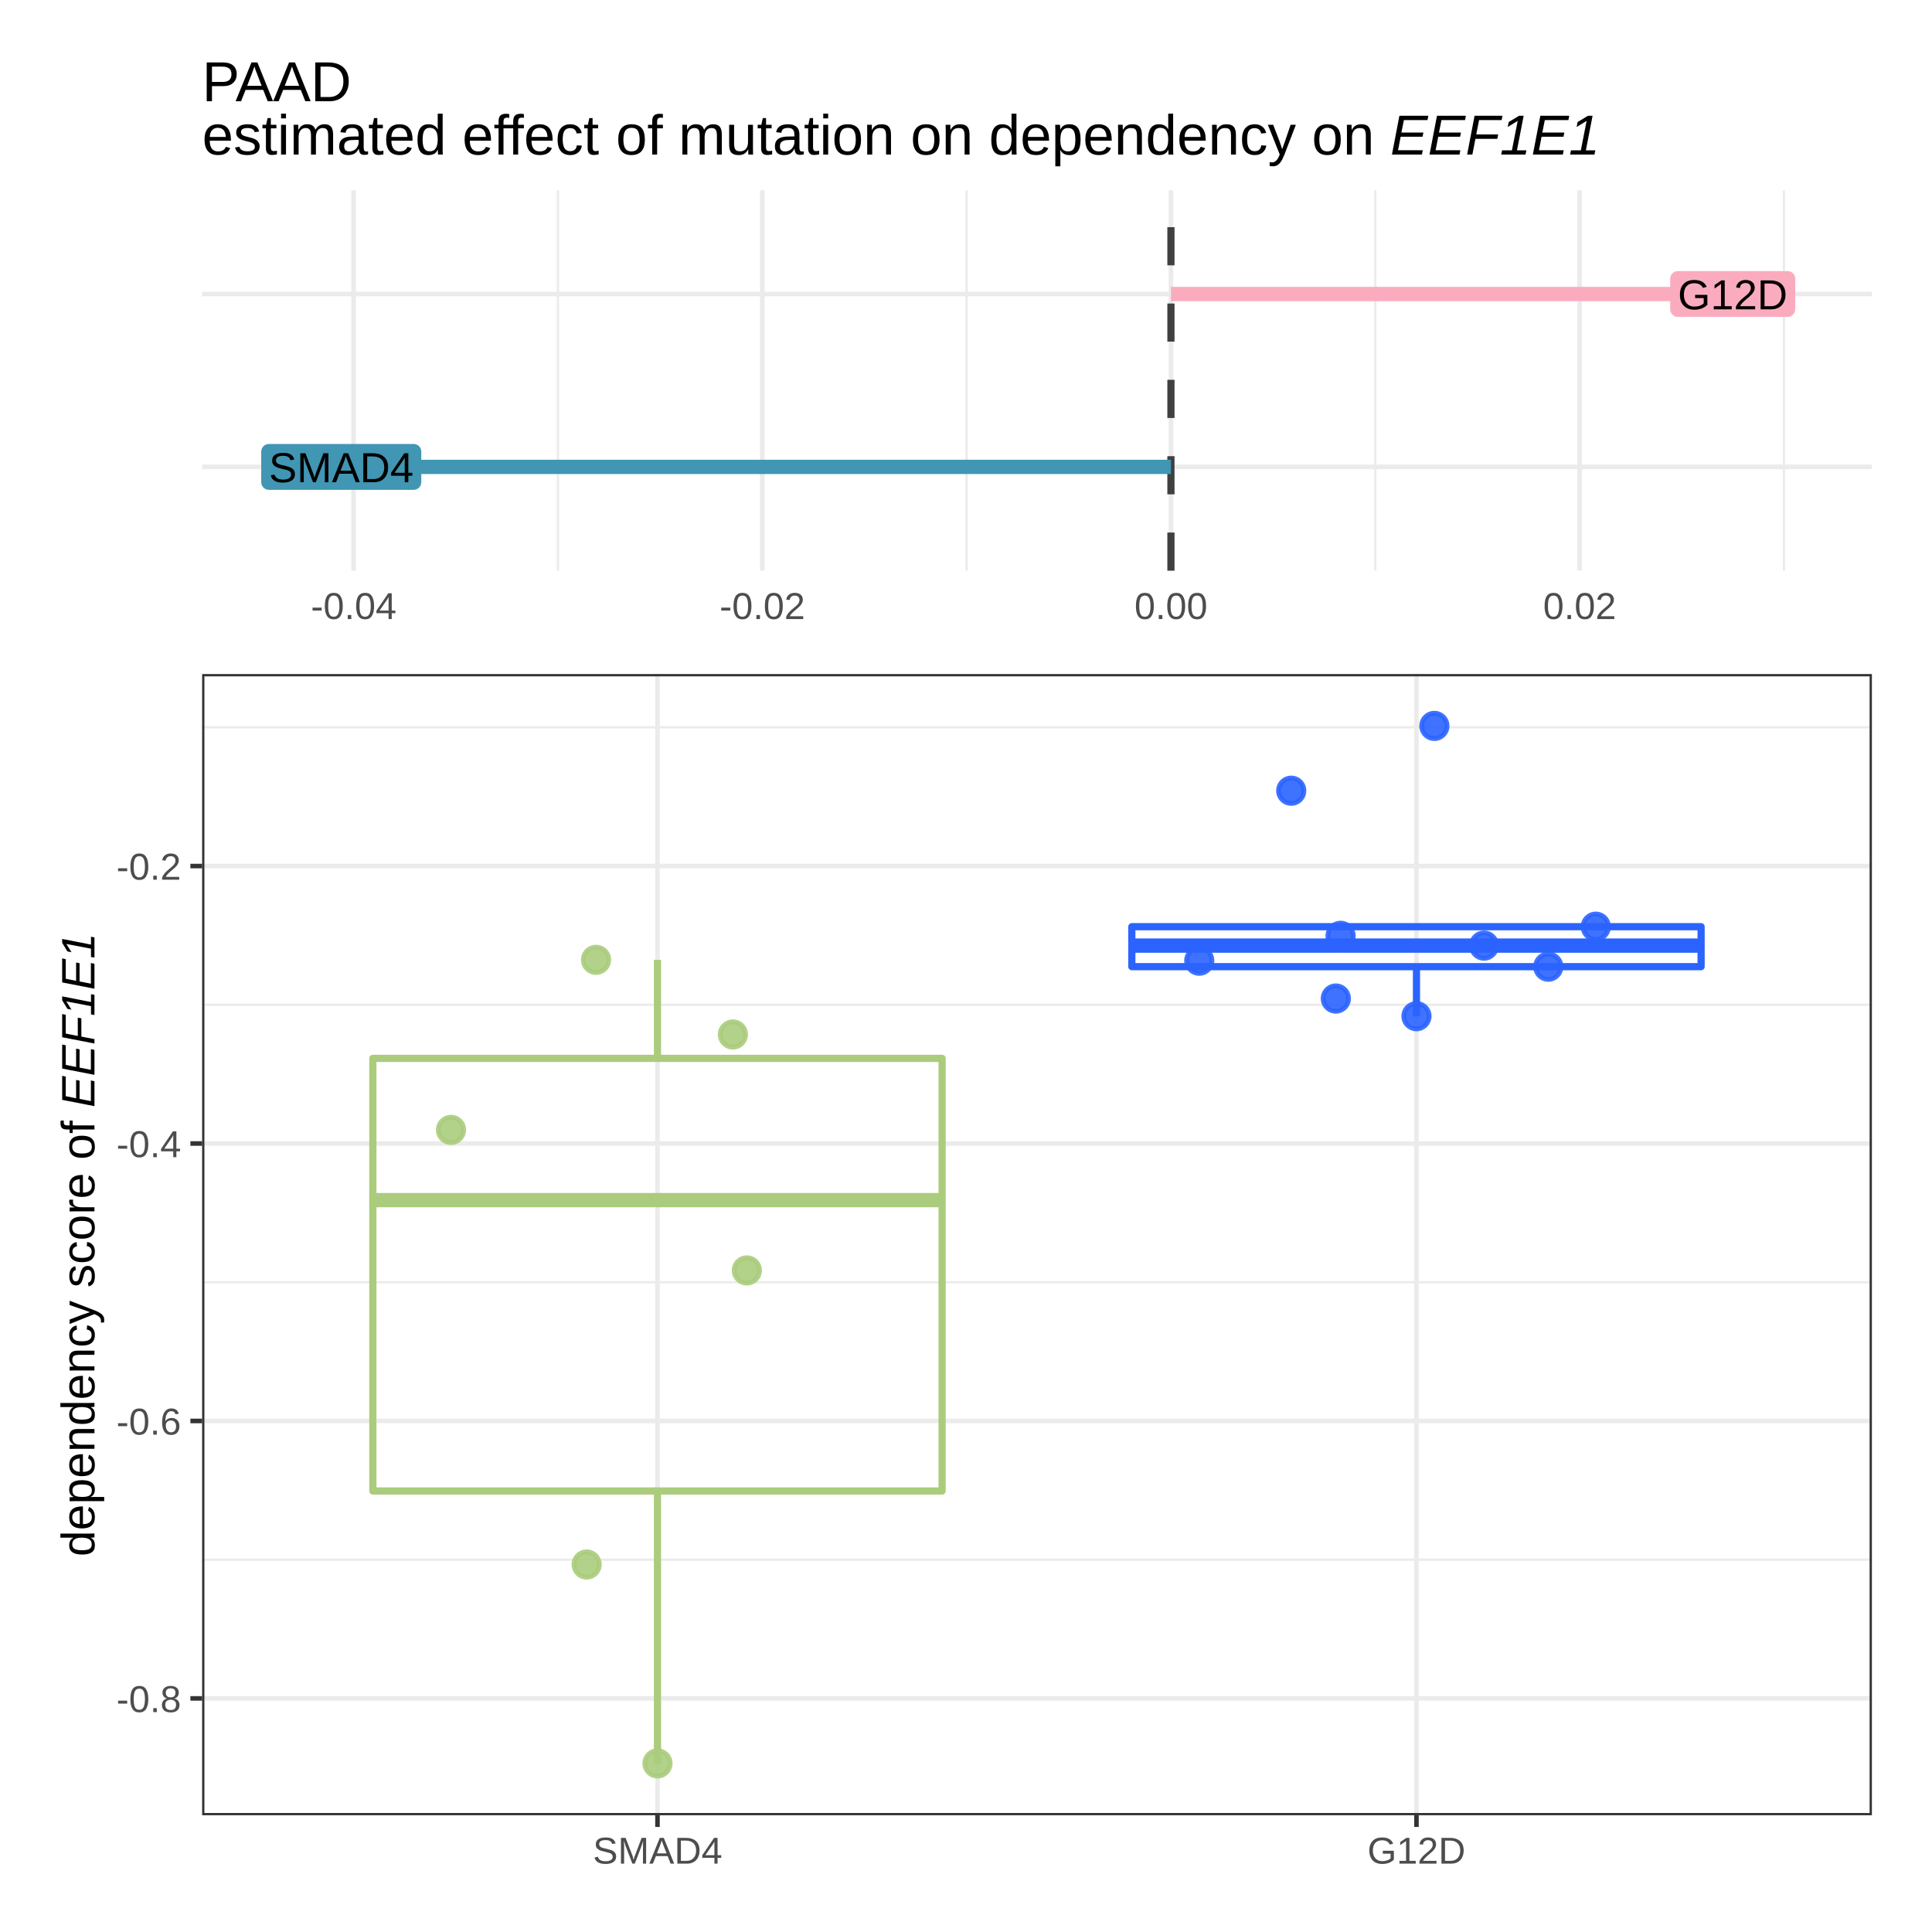
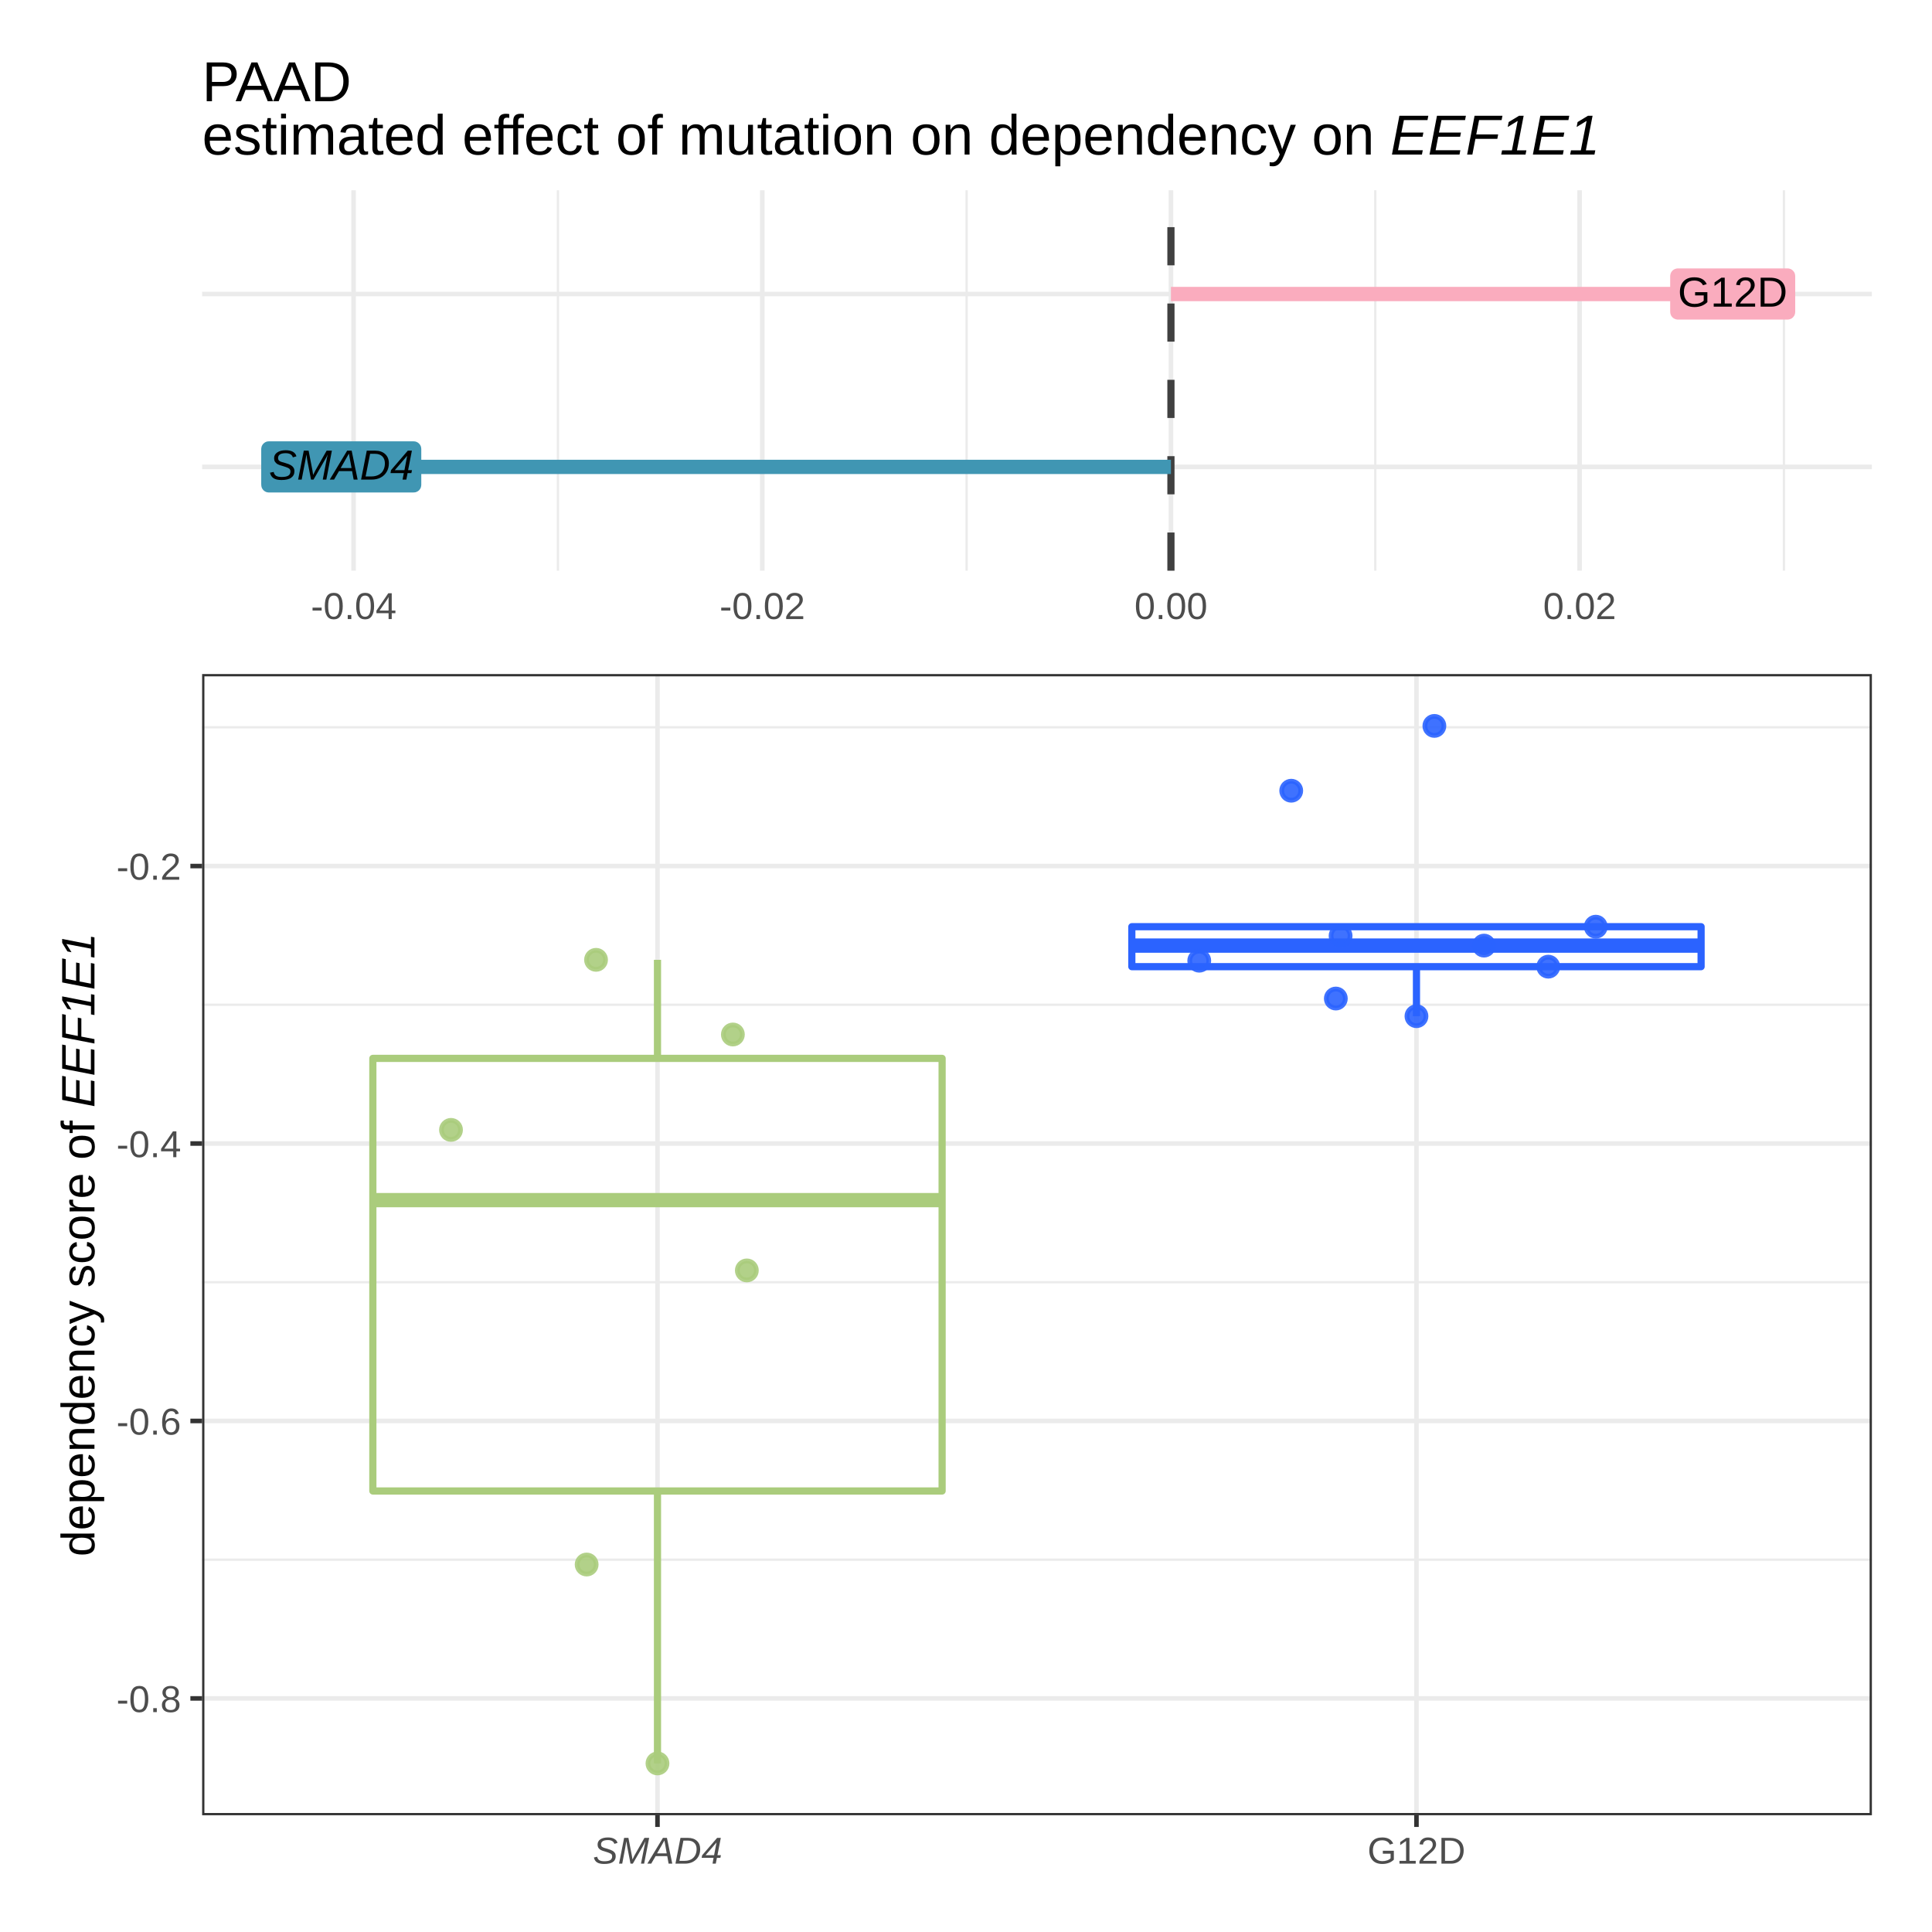
<svg xmlns="http://www.w3.org/2000/svg" viewBox="0 0 288.00 288.00">
  <defs>
    <style type="text/css">
    line, polyline, polygon, path, rect, circle {
      fill: none;
      stroke: #000000;
      stroke-linecap: round;
      stroke-linejoin: round;
      stroke-miterlimit: 10.00;
    }
  </style>
  </defs>
  <rect width="100%" height="100%" style="stroke: none; fill: #FFFFFF;" />
  <rect x="0.00" y="0.00" width="288.00" height="288.00" style="stroke-width: 1.07; stroke: #FFFFFF; fill: #FFFFFF;" />
  <defs>
    <clipPath id="cpNS40OHwyODIuNTJ8OTYuOTl8NS40OA==">
      <rect x="5.48" y="5.48" width="277.04" height="91.51" />
    </clipPath>
  </defs>
  <defs>
    <clipPath id="cpMC4wMHwyODguMDB8Mjg4LjAwfDAuMDA=">
      <rect x="0.00" y="0.00" width="288.00" height="288.00" />
    </clipPath>
  </defs>
  <defs>
    <clipPath id="cpMzAuMTN8Mjc5LjAzfDg1LjA3fDI4LjM2">
      <rect x="30.13" y="28.36" width="248.91" height="56.71" />
    </clipPath>
  </defs>
  <polyline points="83.17,85.07 83.17,28.36 " style="stroke-width: 0.34; stroke: #EBEBEB; stroke-linecap: butt;" clip-path="url(#cpMzAuMTN8Mjc5LjAzfDg1LjA3fDI4LjM2)" />
  <polyline points="144.09,85.07 144.09,28.36 " style="stroke-width: 0.34; stroke: #EBEBEB; stroke-linecap: butt;" clip-path="url(#cpMzAuMTN8Mjc5LjAzfDg1LjA3fDI4LjM2)" />
  <polyline points="205.01,85.07 205.01,28.36 " style="stroke-width: 0.34; stroke: #EBEBEB; stroke-linecap: butt;" clip-path="url(#cpMzAuMTN8Mjc5LjAzfDg1LjA3fDI4LjM2)" />
  <polyline points="265.93,85.07 265.93,28.36 " style="stroke-width: 0.34; stroke: #EBEBEB; stroke-linecap: butt;" clip-path="url(#cpMzAuMTN8Mjc5LjAzfDg1LjA3fDI4LjM2)" />
  <polyline points="30.13,69.60 279.03,69.60 " style="stroke-width: 0.68; stroke: #EBEBEB; stroke-linecap: butt;" clip-path="url(#cpMzAuMTN8Mjc5LjAzfDg1LjA3fDI4LjM2)" />
  <polyline points="30.13,43.83 279.03,43.83 " style="stroke-width: 0.68; stroke: #EBEBEB; stroke-linecap: butt;" clip-path="url(#cpMzAuMTN8Mjc5LjAzfDg1LjA3fDI4LjM2)" />
  <polyline points="52.71,85.07 52.71,28.36 " style="stroke-width: 0.68; stroke: #EBEBEB; stroke-linecap: butt;" clip-path="url(#cpMzAuMTN8Mjc5LjAzfDg1LjA3fDI4LjM2)" />
  <polyline points="113.63,85.07 113.63,28.36 " style="stroke-width: 0.68; stroke: #EBEBEB; stroke-linecap: butt;" clip-path="url(#cpMzAuMTN8Mjc5LjAzfDg1LjA3fDI4LjM2)" />
  <polyline points="174.55,85.07 174.55,28.36 " style="stroke-width: 0.68; stroke: #EBEBEB; stroke-linecap: butt;" clip-path="url(#cpMzAuMTN8Mjc5LjAzfDg1LjA3fDI4LjM2)" />
  <polyline points="235.47,85.07 235.47,28.36 " style="stroke-width: 0.68; stroke: #EBEBEB; stroke-linecap: butt;" clip-path="url(#cpMzAuMTN8Mjc5LjAzfDg1LjA3fDI4LjM2)" />
  <line x1="174.55" y1="85.07" x2="174.55" y2="28.36" style="stroke-width: 1.07; stroke: #404040; stroke-dasharray: 5.69,5.69; stroke-linecap: butt;" clip-path="url(#cpMzAuMTN8Mjc5LjAzfDg1LjA3fDI4LjM2)" />
  <line x1="258.29" y1="43.83" x2="174.55" y2="43.83" style="stroke-width: 2.13; stroke: #FAACBE; stroke-linecap: butt;" clip-path="url(#cpMzAuMTN8Mjc5LjAzfDg1LjA3fDI4LjM2)" />
  <line x1="50.87" y1="69.60" x2="174.55" y2="69.60" style="stroke-width: 2.13; stroke: #4096B3; stroke-linecap: butt;" clip-path="url(#cpMzAuMTN8Mjc5LjAzfDg1LjA3fDI4LjM2)" />
-   <polygon points="250.11,47.24 266.47,47.24 266.43,47.24 266.61,47.23 266.79,47.20 266.96,47.13 267.12,47.04 267.26,46.92 267.38,46.79 267.48,46.63 267.55,46.47 267.59,46.29 267.61,46.11 267.61,46.11 267.61,41.54 267.61,41.54 267.59,41.36 267.55,41.18 267.48,41.02 267.38,40.86 267.26,40.73 267.12,40.61 266.96,40.52 266.79,40.45 266.61,40.42 266.47,40.41 250.11,40.41 250.25,40.42 250.06,40.41 249.88,40.43 249.71,40.48 249.54,40.56 249.39,40.67 249.26,40.79 249.15,40.94 249.07,41.10 249.01,41.27 248.98,41.45 248.97,41.54 248.97,46.11 248.98,46.02 248.98,46.20 249.01,46.38 249.07,46.55 249.15,46.71 249.26,46.86 249.39,46.98 249.54,47.09 249.71,47.17 249.88,47.22 250.06,47.24 " style="stroke-width: 0.00; stroke: none; fill: #FAACBE;" clip-path="url(#cpMzAuMTN8Mjc5LjAzfDg1LjA3fDI4LjM2)" />
+   <polygon points="250.11,47.64 266.47,47.64 266.43,47.64 266.61,47.63 266.79,47.59 266.96,47.53 267.12,47.44 267.26,47.32 267.38,47.18 267.48,47.03 267.55,46.86 267.59,46.68 267.61,46.50 267.61,46.50 267.61,41.15 267.61,41.15 267.59,40.97 267.55,40.79 267.48,40.62 267.38,40.47 267.26,40.33 267.12,40.21 266.96,40.12 266.79,40.06 266.61,40.02 266.47,40.01 250.11,40.01 250.25,40.02 250.06,40.01 249.88,40.04 249.71,40.09 249.54,40.17 249.39,40.27 249.26,40.40 249.15,40.54 249.07,40.70 249.01,40.88 248.98,41.06 248.97,41.15 248.97,46.50 248.98,46.41 248.98,46.59 249.01,46.77 249.07,46.95 249.15,47.11 249.26,47.25 249.39,47.38 249.54,47.48 249.71,47.56 249.88,47.61 250.06,47.64 " style="stroke-width: 0.00; fill: #FAACBE;" clip-path="url(#cpMzAuMTN8Mjc5LjAzfDg1LjA3fDI4LjM2)" />
  <g clip-path="url(#cpMzAuMTN8Mjc5LjAzfDg1LjA3fDI4LjM2)">
-     <text x="250.11" y="46.11" style="font-size: 6.26px; font-family: Arial;" textLength="16.37px" lengthAdjust="spacingAndGlyphs">G12D</text>
+     <text x="250.11" y="45.71" style="font-size: 6.26px; font-family: Arial;" textLength="16.37px" lengthAdjust="spacingAndGlyphs">G12D</text>
  </g>
-   <polygon points="40.08,73.02 61.66,73.02 61.62,73.02 61.80,73.01 61.98,72.97 62.15,72.91 62.31,72.82 62.45,72.70 62.57,72.56 62.67,72.41 62.74,72.24 62.78,72.06 62.80,71.88 62.80,71.88 62.80,67.32 62.80,67.32 62.78,67.14 62.74,66.96 62.67,66.79 62.57,66.64 62.45,66.50 62.31,66.39 62.15,66.30 61.98,66.23 61.80,66.19 61.66,66.19 40.08,66.19 40.21,66.19 40.03,66.19 39.85,66.21 39.67,66.26 39.51,66.34 39.36,66.44 39.23,66.57 39.12,66.71 39.03,66.88 38.98,67.05 38.95,67.23 38.94,67.32 38.94,71.88 38.95,71.79 38.95,71.97 38.98,72.15 39.03,72.33 39.12,72.49 39.23,72.63 39.36,72.76 39.51,72.86 39.67,72.94 39.85,72.99 40.03,73.02 " style="stroke-width: 0.00; stroke: none; fill: #4096B3;" clip-path="url(#cpMzAuMTN8Mjc5LjAzfDg1LjA3fDI4LjM2)" />
+   <polygon points="40.08,73.41 61.66,73.41 61.62,73.41 61.80,73.40 61.98,73.37 62.15,73.30 62.31,73.21 62.45,73.10 62.57,72.96 62.67,72.81 62.74,72.64 62.78,72.46 62.80,72.28 62.80,72.28 62.80,66.92 62.80,66.92 62.78,66.74 62.74,66.56 62.67,66.40 62.57,66.24 62.45,66.11 62.31,65.99 62.15,65.90 61.98,65.83 61.80,65.80 61.66,65.79 40.08,65.79 40.21,65.80 40.03,65.79 39.85,65.81 39.67,65.86 39.51,65.94 39.36,66.05 39.23,66.17 39.12,66.32 39.03,66.48 38.98,66.65 38.95,66.83 38.94,66.92 38.94,72.28 38.95,72.19 38.95,72.37 38.98,72.55 39.03,72.72 39.12,72.88 39.23,73.03 39.36,73.16 39.51,73.26 39.67,73.34 39.85,73.39 40.03,73.41 " style="stroke-width: 0.00; fill: #4096B3;" clip-path="url(#cpMzAuMTN8Mjc5LjAzfDg1LjA3fDI4LjM2)" />
  <g clip-path="url(#cpMzAuMTN8Mjc5LjAzfDg1LjA3fDI4LjM2)">
-     <text x="40.08" y="71.88" style="font-size: 6.26px; font-family: Arial;" textLength="21.59px" lengthAdjust="spacingAndGlyphs">SMAD4</text>
+     <text x="40.08" y="71.49" style="font-size: 6.26px; font-style: italic; font-family: Arial;" textLength="21.59px" lengthAdjust="spacingAndGlyphs">SMAD4</text>
  </g>
  <defs>
    <clipPath id="cpMC4wMHwyODguMDB8Mjg4LjAwfDAuMDA=">
      <rect x="0.00" y="0.00" width="288.00" height="288.00" />
    </clipPath>
  </defs>
  <g clip-path="url(#cpMC4wMHwyODguMDB8Mjg4LjAwfDAuMDA=)">
    <text x="46.34" y="92.28" style="font-size: 5.60px; fill: #4D4D4D; font-family: Arial;" textLength="12.75px" lengthAdjust="spacingAndGlyphs">-0.04</text>
  </g>
  <g clip-path="url(#cpMC4wMHwyODguMDB8Mjg4LjAwfDAuMDA=)">
    <text x="107.26" y="92.28" style="font-size: 5.60px; fill: #4D4D4D; font-family: Arial;" textLength="12.75px" lengthAdjust="spacingAndGlyphs">-0.02</text>
  </g>
  <g clip-path="url(#cpMC4wMHwyODguMDB8Mjg4LjAwfDAuMDA=)">
    <text x="169.11" y="92.28" style="font-size: 5.60px; fill: #4D4D4D; font-family: Arial;" textLength="10.89px" lengthAdjust="spacingAndGlyphs">0.00</text>
  </g>
  <g clip-path="url(#cpMC4wMHwyODguMDB8Mjg4LjAwfDAuMDA=)">
    <text x="230.03" y="92.28" style="font-size: 5.60px; fill: #4D4D4D; font-family: Arial;" textLength="10.89px" lengthAdjust="spacingAndGlyphs">0.02</text>
  </g>
  <g clip-path="url(#cpMC4wMHwyODguMDB8Mjg4LjAwfDAuMDA=)">
    <text x="30.13" y="15.09" style="font-size: 8.40px; font-family: Arial;" textLength="22.89px" lengthAdjust="spacingAndGlyphs">PAAD</text>
  </g>
  <g clip-path="url(#cpMC4wMHwyODguMDB8Mjg4LjAwfDAuMDA=)">
    <text x="30.13" y="23.04" style="font-size: 8.40px; font-family: Arial;" textLength="36.44px" lengthAdjust="spacingAndGlyphs">estimated</text>
  </g>
  <g clip-path="url(#cpMC4wMHwyODguMDB8Mjg4LjAwfDAuMDA=)">
    <text x="68.90" y="23.04" style="font-size: 8.40px; font-family: Arial;" textLength="20.56px" lengthAdjust="spacingAndGlyphs">effect</text>
  </g>
  <g clip-path="url(#cpMC4wMHwyODguMDB8Mjg4LjAwfDAuMDA=)">
    <text x="91.80" y="23.04" style="font-size: 8.40px; font-family: Arial;" textLength="7.01px" lengthAdjust="spacingAndGlyphs">of</text>
  </g>
  <g clip-path="url(#cpMC4wMHwyODguMDB8Mjg4LjAwfDAuMDA=)">
    <text x="101.15" y="23.04" style="font-size: 8.40px; font-family: Arial;" textLength="32.24px" lengthAdjust="spacingAndGlyphs">mutation</text>
  </g>
  <g clip-path="url(#cpMC4wMHwyODguMDB8Mjg4LjAwfDAuMDA=)">
    <text x="135.73" y="23.04" style="font-size: 8.40px; font-family: Arial;" textLength="9.35px" lengthAdjust="spacingAndGlyphs">on</text>
  </g>
  <g clip-path="url(#cpMC4wMHwyODguMDB8Mjg4LjAwfDAuMDA=)">
    <text x="147.41" y="23.04" style="font-size: 8.40px; font-family: Arial;" textLength="45.80px" lengthAdjust="spacingAndGlyphs">dependency</text>
  </g>
  <g clip-path="url(#cpMC4wMHwyODguMDB8Mjg4LjAwfDAuMDA=)">
    <text x="195.54" y="23.04" style="font-size: 8.40px; font-family: Arial;" textLength="9.35px" lengthAdjust="spacingAndGlyphs">on</text>
  </g>
  <g clip-path="url(#cpMC4wMHwyODguMDB8Mjg4LjAwfDAuMDA=)">
    <text x="207.23" y="23.04" style="font-size: 8.40px; font-style: italic; font-family: Arial;" textLength="31.30px" lengthAdjust="spacingAndGlyphs">EEF1E1</text>
  </g>
  <defs>
    <clipPath id="cpNS40OHwyODIuNTJ8MjgyLjUyfDk2Ljk5">
      <rect x="5.48" y="96.99" width="277.04" height="185.53" />
    </clipPath>
  </defs>
  <rect x="5.48" y="96.99" width="277.04" height="185.53" style="stroke-width: 0.68; stroke: #FFFFFF; fill: #FFFFFF;" clip-path="url(#cpNS40OHwyODIuNTJ8MjgyLjUyfDk2Ljk5)" />
  <defs>
    <clipPath id="cpMC4wMHwyODguMDB8Mjg4LjAwfDAuMDA=">
      <rect x="0.00" y="0.00" width="288.00" height="288.00" />
    </clipPath>
  </defs>
  <defs>
    <clipPath id="cpMzAuMTN8Mjc5LjAzfDI3MC42MHwxMDAuNDg=">
      <rect x="30.13" y="100.48" width="248.91" height="170.12" />
    </clipPath>
  </defs>
  <rect x="30.13" y="100.48" width="248.91" height="170.12" style="stroke-width: 0.68; stroke: none; fill: #FFFFFF;" clip-path="url(#cpMzAuMTN8Mjc5LjAzfDI3MC42MHwxMDAuNDg=)" />
  <polyline points="30.13,232.50 279.03,232.50 " style="stroke-width: 0.34; stroke: #EBEBEB; stroke-linecap: butt;" clip-path="url(#cpMzAuMTN8Mjc5LjAzfDI3MC42MHwxMDAuNDg=)" />
  <polyline points="30.13,191.14 279.03,191.14 " style="stroke-width: 0.34; stroke: #EBEBEB; stroke-linecap: butt;" clip-path="url(#cpMzAuMTN8Mjc5LjAzfDI3MC42MHwxMDAuNDg=)" />
  <polyline points="30.13,149.78 279.03,149.78 " style="stroke-width: 0.34; stroke: #EBEBEB; stroke-linecap: butt;" clip-path="url(#cpMzAuMTN8Mjc5LjAzfDI3MC42MHwxMDAuNDg=)" />
  <polyline points="30.13,108.42 279.03,108.42 " style="stroke-width: 0.34; stroke: #EBEBEB; stroke-linecap: butt;" clip-path="url(#cpMzAuMTN8Mjc5LjAzfDI3MC42MHwxMDAuNDg=)" />
  <polyline points="30.13,253.18 279.03,253.18 " style="stroke-width: 0.68; stroke: #EBEBEB; stroke-linecap: butt;" clip-path="url(#cpMzAuMTN8Mjc5LjAzfDI3MC42MHwxMDAuNDg=)" />
  <polyline points="30.13,211.82 279.03,211.82 " style="stroke-width: 0.68; stroke: #EBEBEB; stroke-linecap: butt;" clip-path="url(#cpMzAuMTN8Mjc5LjAzfDI3MC42MHwxMDAuNDg=)" />
  <polyline points="30.13,170.46 279.03,170.46 " style="stroke-width: 0.68; stroke: #EBEBEB; stroke-linecap: butt;" clip-path="url(#cpMzAuMTN8Mjc5LjAzfDI3MC42MHwxMDAuNDg=)" />
  <polyline points="30.13,129.10 279.03,129.10 " style="stroke-width: 0.68; stroke: #EBEBEB; stroke-linecap: butt;" clip-path="url(#cpMzAuMTN8Mjc5LjAzfDI3MC42MHwxMDAuNDg=)" />
  <polyline points="98.01,270.60 98.01,100.48 " style="stroke-width: 0.68; stroke: #EBEBEB; stroke-linecap: butt;" clip-path="url(#cpMzAuMTN8Mjc5LjAzfDI3MC42MHwxMDAuNDg=)" />
  <polyline points="211.15,270.60 211.15,100.48 " style="stroke-width: 0.68; stroke: #EBEBEB; stroke-linecap: butt;" clip-path="url(#cpMzAuMTN8Mjc5LjAzfDI3MC42MHwxMDAuNDg=)" />
  <line x1="98.01" y1="157.77" x2="98.01" y2="143.08" style="stroke-width: 1.07; stroke: #AACC7C; stroke-linecap: butt;" clip-path="url(#cpMzAuMTN8Mjc5LjAzfDI3MC42MHwxMDAuNDg=)" />
  <line x1="98.01" y1="222.26" x2="98.01" y2="262.87" style="stroke-width: 1.07; stroke: #AACC7C; stroke-linecap: butt;" clip-path="url(#cpMzAuMTN8Mjc5LjAzfDI3MC42MHwxMDAuNDg=)" />
  <polyline points="55.58,157.77 55.58,222.26 140.44,222.26 140.44,157.77 55.58,157.77 55.58,157.77 " style="stroke-width: 1.07; stroke: #AACC7C;" clip-path="url(#cpMzAuMTN8Mjc5LjAzfDI3MC42MHwxMDAuNDg=)" />
  <line x1="55.58" y1="178.90" x2="140.44" y2="178.90" style="stroke-width: 2.13; stroke: #AACC7C; stroke-linecap: butt;" clip-path="url(#cpMzAuMTN8Mjc5LjAzfDI3MC42MHwxMDAuNDg=)" />
  <line x1="211.15" y1="138.14" x2="211.15" y2="138.14" style="stroke-width: 1.07; stroke: #2B63FF; stroke-linecap: butt;" clip-path="url(#cpMzAuMTN8Mjc5LjAzfDI3MC42MHwxMDAuNDg=)" />
  <line x1="211.15" y1="144.10" x2="211.15" y2="151.48" style="stroke-width: 1.07; stroke: #2B63FF; stroke-linecap: butt;" clip-path="url(#cpMzAuMTN8Mjc5LjAzfDI3MC42MHwxMDAuNDg=)" />
  <polyline points="168.72,138.14 168.72,144.10 253.58,144.10 253.58,138.14 168.72,138.14 168.72,138.14 " style="stroke-width: 1.07; stroke: #2B63FF;" clip-path="url(#cpMzAuMTN8Mjc5LjAzfDI3MC42MHwxMDAuNDg=)" />
  <line x1="168.72" y1="140.96" x2="253.58" y2="140.96" style="stroke-width: 2.13; stroke: #2B63FF; stroke-linecap: butt;" clip-path="url(#cpMzAuMTN8Mjc5LjAzfDI3MC42MHwxMDAuNDg=)" />
-   <circle cx="221.22" cy="140.96" r="1.42pt" style="stroke-width: 0.71; stroke: #2B63FF; stroke-opacity: 0.90; fill: #2B63FF; fill-opacity: 0.90;" clip-path="url(#cpMzAuMTN8Mjc5LjAzfDI3MC42MHwxMDAuNDg=)" />
-   <circle cx="230.80" cy="144.10" r="1.42pt" style="stroke-width: 0.71; stroke: #2B63FF; stroke-opacity: 0.90; fill: #2B63FF; fill-opacity: 0.90;" clip-path="url(#cpMzAuMTN8Mjc5LjAzfDI3MC42MHwxMDAuNDg=)" />
-   <circle cx="199.13" cy="148.85" r="1.42pt" style="stroke-width: 0.71; stroke: #2B63FF; stroke-opacity: 0.90; fill: #2B63FF; fill-opacity: 0.90;" clip-path="url(#cpMzAuMTN8Mjc5LjAzfDI3MC42MHwxMDAuNDg=)" />
-   <circle cx="111.33" cy="189.38" r="1.42pt" style="stroke-width: 0.71; stroke: #AACC7C; stroke-opacity: 0.90; fill: #AACC7C; fill-opacity: 0.90;" clip-path="url(#cpMzAuMTN8Mjc5LjAzfDI3MC42MHwxMDAuNDg=)" />
-   <circle cx="237.88" cy="138.14" r="1.42pt" style="stroke-width: 0.71; stroke: #2B63FF; stroke-opacity: 0.90; fill: #2B63FF; fill-opacity: 0.90;" clip-path="url(#cpMzAuMTN8Mjc5LjAzfDI3MC42MHwxMDAuNDg=)" />
-   <circle cx="87.45" cy="233.22" r="1.42pt" style="stroke-width: 0.71; stroke: #AACC7C; stroke-opacity: 0.90; fill: #AACC7C; fill-opacity: 0.90;" clip-path="url(#cpMzAuMTN8Mjc5LjAzfDI3MC42MHwxMDAuNDg=)" />
-   <circle cx="67.23" cy="168.43" r="1.42pt" style="stroke-width: 0.71; stroke: #AACC7C; stroke-opacity: 0.90; fill: #AACC7C; fill-opacity: 0.90;" clip-path="url(#cpMzAuMTN8Mjc5LjAzfDI3MC42MHwxMDAuNDg=)" />
-   <circle cx="199.84" cy="139.50" r="1.42pt" style="stroke-width: 0.71; stroke: #2B63FF; stroke-opacity: 0.90; fill: #2B63FF; fill-opacity: 0.90;" clip-path="url(#cpMzAuMTN8Mjc5LjAzfDI3MC42MHwxMDAuNDg=)" />
-   <circle cx="98.01" cy="262.87" r="1.42pt" style="stroke-width: 0.71; stroke: #AACC7C; stroke-opacity: 0.90; fill: #AACC7C; fill-opacity: 0.90;" clip-path="url(#cpMzAuMTN8Mjc5LjAzfDI3MC42MHwxMDAuNDg=)" />
-   <circle cx="192.48" cy="117.87" r="1.42pt" style="stroke-width: 0.71; stroke: #2B63FF; stroke-opacity: 0.90; fill: #2B63FF; fill-opacity: 0.90;" clip-path="url(#cpMzAuMTN8Mjc5LjAzfDI3MC42MHwxMDAuNDg=)" />
-   <circle cx="88.85" cy="143.08" r="1.42pt" style="stroke-width: 0.71; stroke: #AACC7C; stroke-opacity: 0.90; fill: #AACC7C; fill-opacity: 0.90;" clip-path="url(#cpMzAuMTN8Mjc5LjAzfDI3MC42MHwxMDAuNDg=)" />
-   <circle cx="211.15" cy="151.48" r="1.42pt" style="stroke-width: 0.71; stroke: #2B63FF; stroke-opacity: 0.90; fill: #2B63FF; fill-opacity: 0.90;" clip-path="url(#cpMzAuMTN8Mjc5LjAzfDI3MC42MHwxMDAuNDg=)" />
-   <circle cx="213.82" cy="108.21" r="1.42pt" style="stroke-width: 0.71; stroke: #2B63FF; stroke-opacity: 0.90; fill: #2B63FF; fill-opacity: 0.90;" clip-path="url(#cpMzAuMTN8Mjc5LjAzfDI3MC42MHwxMDAuNDg=)" />
-   <circle cx="178.77" cy="143.21" r="1.42pt" style="stroke-width: 0.71; stroke: #2B63FF; stroke-opacity: 0.90; fill: #2B63FF; fill-opacity: 0.90;" clip-path="url(#cpMzAuMTN8Mjc5LjAzfDI3MC42MHwxMDAuNDg=)" />
-   <circle cx="109.25" cy="154.21" r="1.42pt" style="stroke-width: 0.71; stroke: #AACC7C; stroke-opacity: 0.90; fill: #AACC7C; fill-opacity: 0.90;" clip-path="url(#cpMzAuMTN8Mjc5LjAzfDI3MC42MHwxMDAuNDg=)" />
+   <circle cx="221.22" cy="140.96" r="1.42" style="stroke-width: 0.71; stroke: #2B63FF; stroke-opacity: 0.90; fill: #2B63FF; fill-opacity: 0.90;" clip-path="url(#cpMzAuMTN8Mjc5LjAzfDI3MC42MHwxMDAuNDg=)" />
+   <circle cx="230.80" cy="144.10" r="1.42" style="stroke-width: 0.71; stroke: #2B63FF; stroke-opacity: 0.90; fill: #2B63FF; fill-opacity: 0.90;" clip-path="url(#cpMzAuMTN8Mjc5LjAzfDI3MC42MHwxMDAuNDg=)" />
+   <circle cx="199.13" cy="148.85" r="1.42" style="stroke-width: 0.71; stroke: #2B63FF; stroke-opacity: 0.90; fill: #2B63FF; fill-opacity: 0.90;" clip-path="url(#cpMzAuMTN8Mjc5LjAzfDI3MC42MHwxMDAuNDg=)" />
+   <circle cx="111.33" cy="189.38" r="1.42" style="stroke-width: 0.71; stroke: #AACC7C; stroke-opacity: 0.90; fill: #AACC7C; fill-opacity: 0.90;" clip-path="url(#cpMzAuMTN8Mjc5LjAzfDI3MC42MHwxMDAuNDg=)" />
+   <circle cx="237.88" cy="138.14" r="1.42" style="stroke-width: 0.71; stroke: #2B63FF; stroke-opacity: 0.90; fill: #2B63FF; fill-opacity: 0.90;" clip-path="url(#cpMzAuMTN8Mjc5LjAzfDI3MC42MHwxMDAuNDg=)" />
+   <circle cx="87.45" cy="233.22" r="1.42" style="stroke-width: 0.71; stroke: #AACC7C; stroke-opacity: 0.90; fill: #AACC7C; fill-opacity: 0.90;" clip-path="url(#cpMzAuMTN8Mjc5LjAzfDI3MC42MHwxMDAuNDg=)" />
+   <circle cx="67.23" cy="168.43" r="1.42" style="stroke-width: 0.71; stroke: #AACC7C; stroke-opacity: 0.90; fill: #AACC7C; fill-opacity: 0.90;" clip-path="url(#cpMzAuMTN8Mjc5LjAzfDI3MC42MHwxMDAuNDg=)" />
+   <circle cx="199.84" cy="139.50" r="1.42" style="stroke-width: 0.71; stroke: #2B63FF; stroke-opacity: 0.90; fill: #2B63FF; fill-opacity: 0.90;" clip-path="url(#cpMzAuMTN8Mjc5LjAzfDI3MC42MHwxMDAuNDg=)" />
+   <circle cx="98.01" cy="262.87" r="1.42" style="stroke-width: 0.71; stroke: #AACC7C; stroke-opacity: 0.90; fill: #AACC7C; fill-opacity: 0.90;" clip-path="url(#cpMzAuMTN8Mjc5LjAzfDI3MC42MHwxMDAuNDg=)" />
+   <circle cx="192.48" cy="117.87" r="1.42" style="stroke-width: 0.71; stroke: #2B63FF; stroke-opacity: 0.90; fill: #2B63FF; fill-opacity: 0.90;" clip-path="url(#cpMzAuMTN8Mjc5LjAzfDI3MC42MHwxMDAuNDg=)" />
+   <circle cx="88.85" cy="143.08" r="1.42" style="stroke-width: 0.71; stroke: #AACC7C; stroke-opacity: 0.90; fill: #AACC7C; fill-opacity: 0.90;" clip-path="url(#cpMzAuMTN8Mjc5LjAzfDI3MC42MHwxMDAuNDg=)" />
+   <circle cx="211.15" cy="151.48" r="1.42" style="stroke-width: 0.71; stroke: #2B63FF; stroke-opacity: 0.90; fill: #2B63FF; fill-opacity: 0.90;" clip-path="url(#cpMzAuMTN8Mjc5LjAzfDI3MC42MHwxMDAuNDg=)" />
+   <circle cx="213.82" cy="108.21" r="1.42" style="stroke-width: 0.71; stroke: #2B63FF; stroke-opacity: 0.90; fill: #2B63FF; fill-opacity: 0.90;" clip-path="url(#cpMzAuMTN8Mjc5LjAzfDI3MC42MHwxMDAuNDg=)" />
+   <circle cx="178.77" cy="143.21" r="1.42" style="stroke-width: 0.71; stroke: #2B63FF; stroke-opacity: 0.90; fill: #2B63FF; fill-opacity: 0.90;" clip-path="url(#cpMzAuMTN8Mjc5LjAzfDI3MC42MHwxMDAuNDg=)" />
+   <circle cx="109.25" cy="154.21" r="1.42" style="stroke-width: 0.71; stroke: #AACC7C; stroke-opacity: 0.90; fill: #AACC7C; fill-opacity: 0.90;" clip-path="url(#cpMzAuMTN8Mjc5LjAzfDI3MC42MHwxMDAuNDg=)" />
  <rect x="30.13" y="100.48" width="248.91" height="170.12" style="stroke-width: 0.68; stroke: #333333;" clip-path="url(#cpMzAuMTN8Mjc5LjAzfDI3MC42MHwxMDAuNDg=)" />
  <defs>
    <clipPath id="cpMC4wMHwyODguMDB8Mjg4LjAwfDAuMDA=">
      <rect x="0.00" y="0.00" width="288.00" height="288.00" />
    </clipPath>
  </defs>
  <g clip-path="url(#cpMC4wMHwyODguMDB8Mjg4LjAwfDAuMDA=)">
    <text x="17.35" y="255.22" style="font-size: 5.60px; fill: #4D4D4D; font-family: Arial;" textLength="9.64px" lengthAdjust="spacingAndGlyphs">-0.8</text>
  </g>
  <g clip-path="url(#cpMC4wMHwyODguMDB8Mjg4LjAwfDAuMDA=)">
    <text x="17.35" y="213.86" style="font-size: 5.60px; fill: #4D4D4D; font-family: Arial;" textLength="9.64px" lengthAdjust="spacingAndGlyphs">-0.6</text>
  </g>
  <g clip-path="url(#cpMC4wMHwyODguMDB8Mjg4LjAwfDAuMDA=)">
    <text x="17.35" y="172.50" style="font-size: 5.60px; fill: #4D4D4D; font-family: Arial;" textLength="9.64px" lengthAdjust="spacingAndGlyphs">-0.4</text>
  </g>
  <g clip-path="url(#cpMC4wMHwyODguMDB8Mjg4LjAwfDAuMDA=)">
    <text x="17.35" y="131.13" style="font-size: 5.60px; fill: #4D4D4D; font-family: Arial;" textLength="9.64px" lengthAdjust="spacingAndGlyphs">-0.2</text>
  </g>
  <polyline points="28.38,253.18 30.13,253.18 " style="stroke-width: 0.68; stroke: #333333; stroke-linecap: butt;" clip-path="url(#cpMC4wMHwyODguMDB8Mjg4LjAwfDAuMDA=)" />
  <polyline points="28.38,211.82 30.13,211.82 " style="stroke-width: 0.68; stroke: #333333; stroke-linecap: butt;" clip-path="url(#cpMC4wMHwyODguMDB8Mjg4LjAwfDAuMDA=)" />
  <polyline points="28.38,170.46 30.13,170.46 " style="stroke-width: 0.68; stroke: #333333; stroke-linecap: butt;" clip-path="url(#cpMC4wMHwyODguMDB8Mjg4LjAwfDAuMDA=)" />
  <polyline points="28.38,129.10 30.13,129.10 " style="stroke-width: 0.68; stroke: #333333; stroke-linecap: butt;" clip-path="url(#cpMC4wMHwyODguMDB8Mjg4LjAwfDAuMDA=)" />
  <polyline points="98.01,272.34 98.01,270.60 " style="stroke-width: 0.68; stroke: #333333; stroke-linecap: butt;" clip-path="url(#cpMC4wMHwyODguMDB8Mjg4LjAwfDAuMDA=)" />
  <polyline points="211.15,272.34 211.15,270.60 " style="stroke-width: 0.68; stroke: #333333; stroke-linecap: butt;" clip-path="url(#cpMC4wMHwyODguMDB8Mjg4LjAwfDAuMDA=)" />
  <g clip-path="url(#cpMC4wMHwyODguMDB8Mjg4LjAwfDAuMDA=)">
-     <text x="88.38" y="277.81" style="font-size: 5.60px; fill: #4D4D4D; font-family: Arial;" textLength="19.27px" lengthAdjust="spacingAndGlyphs">SMAD4</text>
+     <text x="88.38" y="277.81" style="font-size: 5.60px; font-style: italic; fill: #4D4D4D; font-family: Arial;" textLength="19.27px" lengthAdjust="spacingAndGlyphs">SMAD4</text>
  </g>
  <g clip-path="url(#cpMC4wMHwyODguMDB8Mjg4LjAwfDAuMDA=)">
    <text x="203.84" y="277.81" style="font-size: 5.60px; fill: #4D4D4D; font-family: Arial;" textLength="14.61px" lengthAdjust="spacingAndGlyphs">G12D</text>
  </g>
  <g clip-path="url(#cpMC4wMHwyODguMDB8Mjg4LjAwfDAuMDA=)">
    <text transform="translate(14.08,232.03) rotate(-90)" style="font-size: 7.00px; font-family: Arial;" textLength="38.14px" lengthAdjust="spacingAndGlyphs">dependency</text>
  </g>
  <g clip-path="url(#cpMC4wMHwyODguMDB8Mjg4LjAwfDAuMDA=)">
    <text transform="translate(14.08,191.95) rotate(-90)" style="font-size: 7.00px; font-family: Arial;" textLength="17.11px" lengthAdjust="spacingAndGlyphs">score</text>
  </g>
  <g clip-path="url(#cpMC4wMHwyODguMDB8Mjg4LjAwfDAuMDA=)">
    <text transform="translate(14.08,172.89) rotate(-90)" style="font-size: 7.00px; font-family: Arial;" textLength="5.84px" lengthAdjust="spacingAndGlyphs">of</text>
  </g>
  <g clip-path="url(#cpMC4wMHwyODguMDB8Mjg4LjAwfDAuMDA=)">
    <text transform="translate(14.08,165.11) rotate(-90)" style="font-size: 7.00px; font-style: italic; font-family: Arial;" textLength="26.07px" lengthAdjust="spacingAndGlyphs">EEF1E1</text>
  </g>
</svg>
